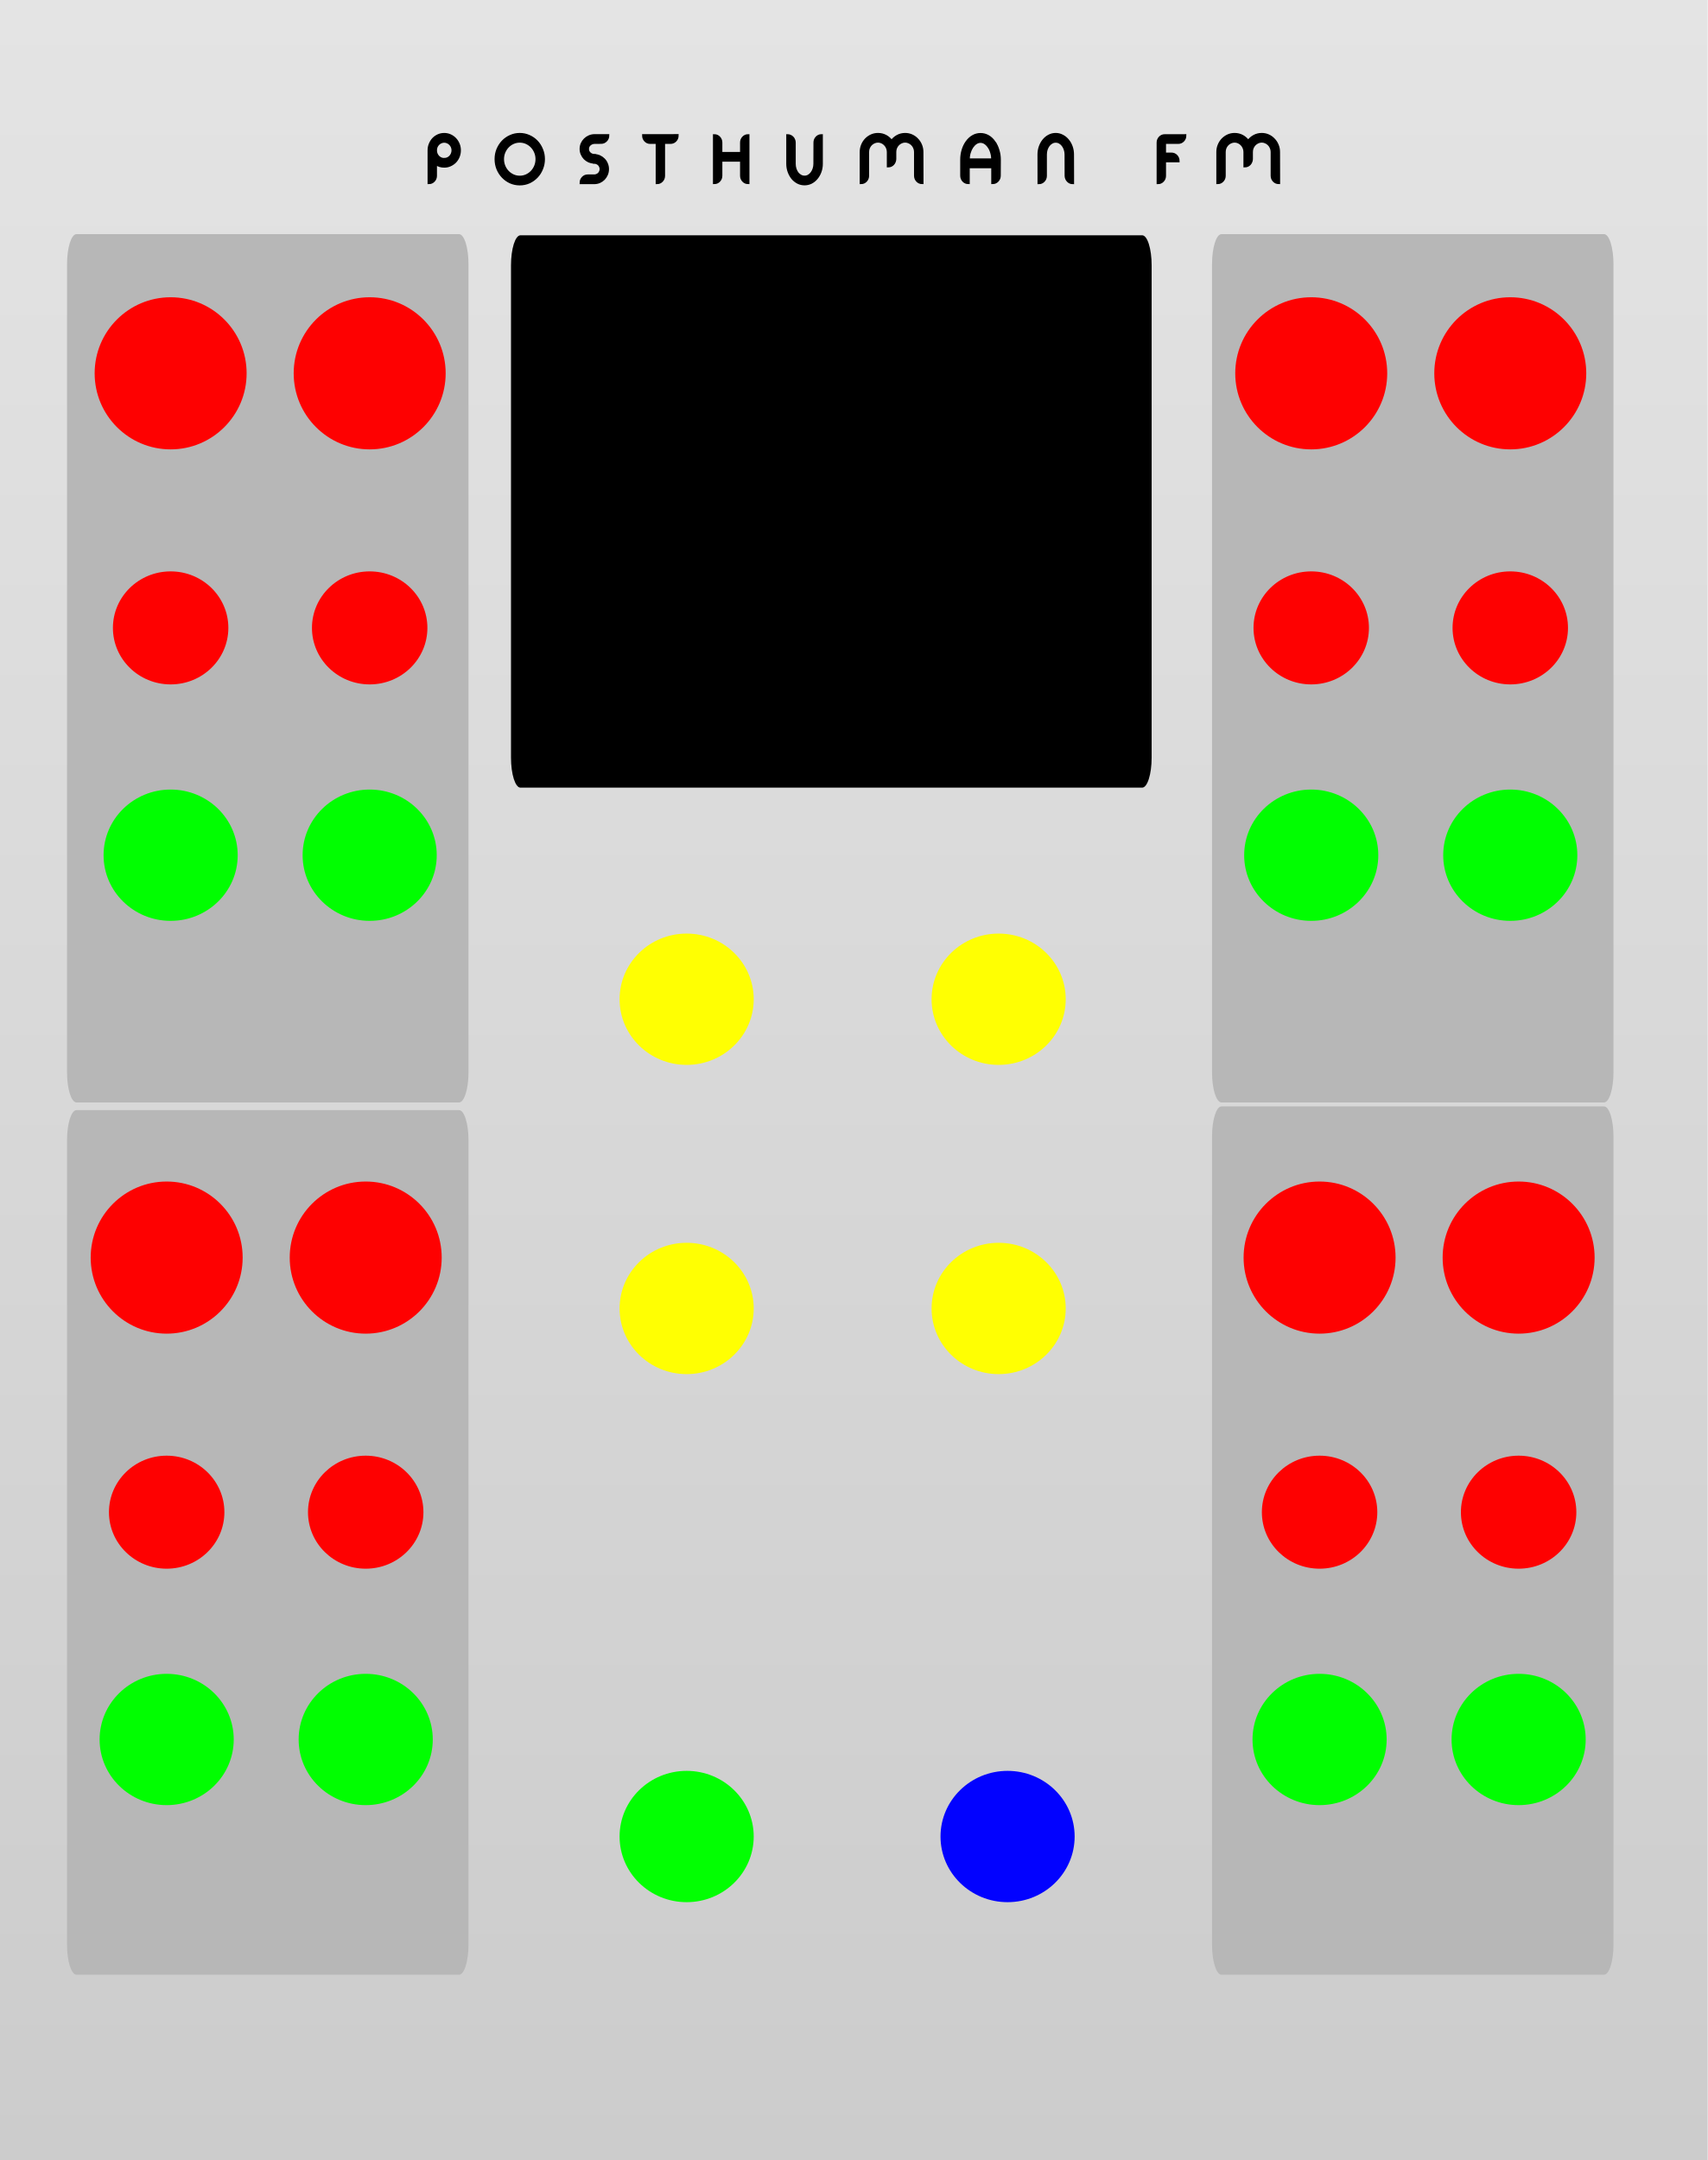
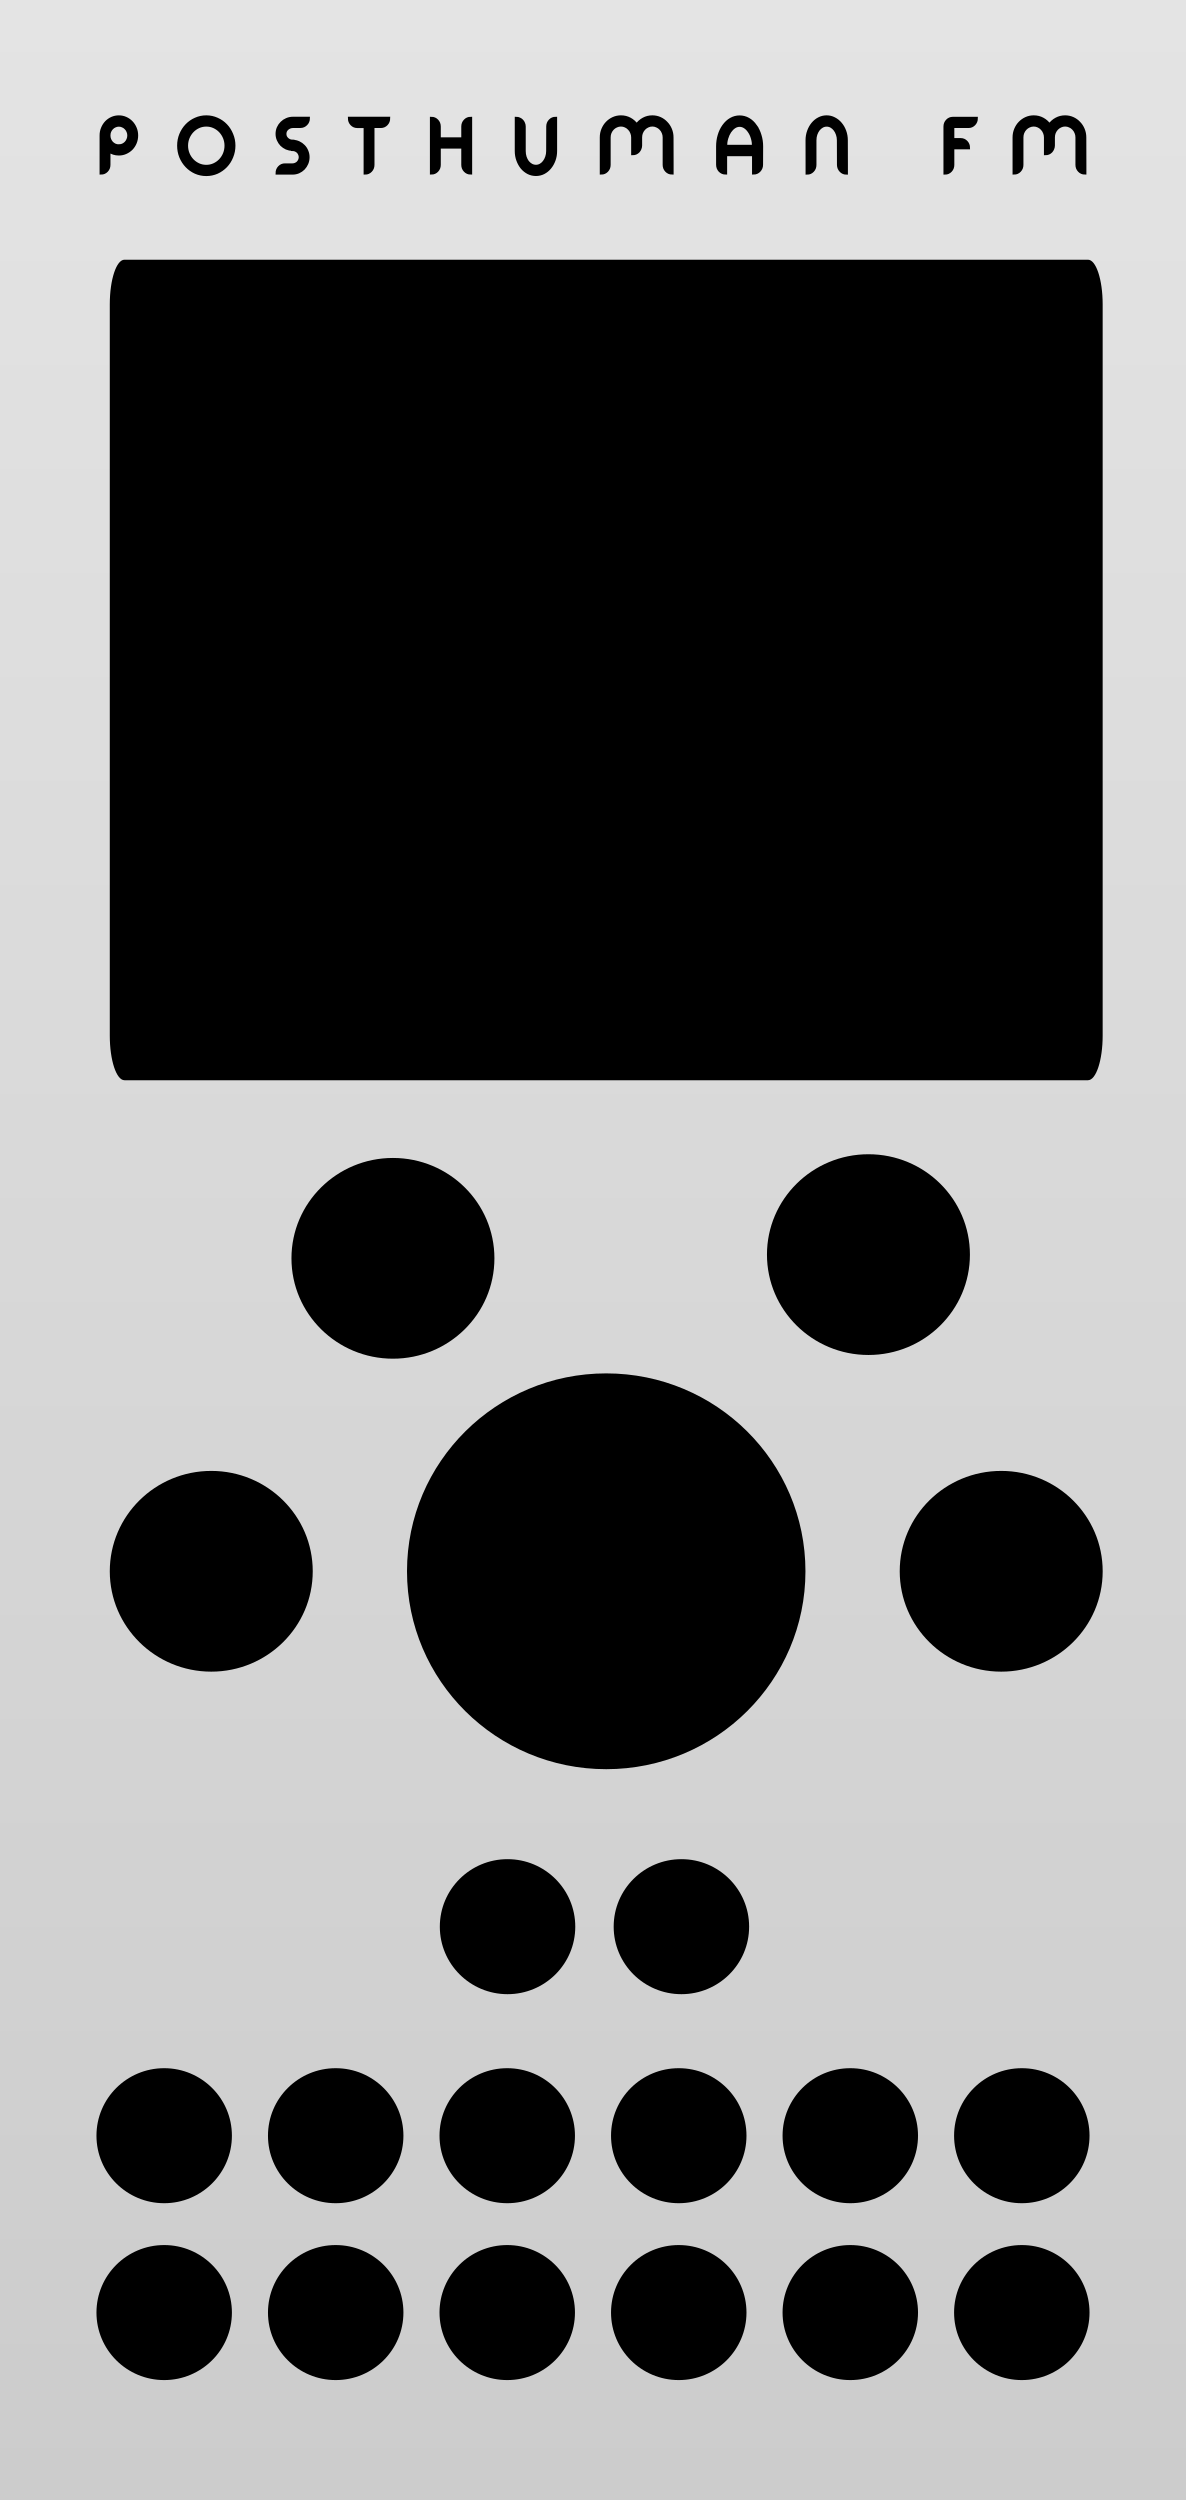
- <svg xmlns="http://www.w3.org/2000/svg" xmlns:xlink="http://www.w3.org/1999/xlink" width="101.6mm" height="128.5mm" viewBox="0 0 101.6 128.5" version="1.1" id="svg8" xml:space="preserve">
+ <svg xmlns="http://www.w3.org/2000/svg" xmlns:xlink="http://www.w3.org/1999/xlink" width="60.96mm" height="128.5mm" viewBox="0 0 60.96 128.5" version="1.1" id="svg8" xml:space="preserve">
  <defs id="defs2">
+     <rect x="256.21" y="304.471" width="79.584" height="16.102" id="rect11" />
+     <rect x="124.167" y="273.385" width="94.801" height="27.378" id="rect2" />
    <rect x="28.938" y="76.674" width="57.331" height="16.593" id="rect39" />
    <rect x="33.222" y="26.533" width="52.8" height="16.667" id="rect9" />
    <linearGradient id="linearGradient9">
      <stop style="stop-color:#e4e4e4;stop-opacity:1;" offset="0" id="stop9" />
      <stop style="stop-color:#cccccc;stop-opacity:1;" offset="1" id="stop6" />
    </linearGradient>
    <linearGradient id="linearGradient7">
      <stop style="stop-color:#000000;stop-opacity:1;" offset="0" id="stop7" />
      <stop style="stop-color:#000000;stop-opacity:0;" offset="1" id="stop8" />
    </linearGradient>
    <rect x="68.463" y="0" width="133.378" height="12.274" id="rect7" />
    <rect x="81.84" y="19.2" width="109.782" height="19.2" id="rect5" />
    <rect x="38.022" y="-12.903" width="177.999" height="70.503" id="rect4" />
    <rect x="19.2" y="211.2" width="51.438" height="31.635" id="rect6" />
    <rect x="27.611" y="18.898" width="129.955" height="48.292" id="rect3" />
    <rect x="43.58" y="112.556" width="91.415" height="27.963" id="rect1" />
    <rect x="19.2" y="211.2" width="51.438" height="31.635" id="rect6-1" />
    <rect x="19.2" y="211.2" width="51.438" height="31.635" id="rect6-1-3" />
    <rect x="19.2" y="211.2" width="51.438" height="31.635" id="rect6-1-3-7" />
    <rect x="19.2" y="211.2" width="51.438" height="31.635" id="rect6-0" />
    <rect x="19.2" y="211.2" width="51.438" height="31.635" id="rect6-0-3" />
    <rect x="19.2" y="211.2" width="51.438" height="31.635" id="rect6-0-3-1" />
    <rect x="19.2" y="211.2" width="51.438" height="31.635" id="rect6-0-3-1-9" />
    <rect x="19.2" y="211.2" width="51.438" height="31.635" id="rect6-0-4" />
    <rect x="19.2" y="211.2" width="51.438" height="31.635" id="rect6-0-4-0" />
    <rect x="19.2" y="211.2" width="51.438" height="31.635" id="rect6-0-4-0-6" />
    <linearGradient xlink:href="#linearGradient7" id="linearGradient8" x1="69.756" y1="7.365" x2="150.756" y2="7.365" gradientUnits="userSpaceOnUse" />
-     <linearGradient xlink:href="#linearGradient9" id="linearGradient10" x1="81.18" y1="0" x2="81.18" y2="128.5" gradientUnits="userSpaceOnUse" gradientTransform="scale(0.6250001,1)" />
+     <linearGradient xlink:href="#linearGradient9" id="linearGradient10" x1="81.18" y1="0" x2="81.18" y2="128.5" gradientUnits="userSpaceOnUse" gradientTransform="scale(0.375,0.9999999)" />
    <rect x="68.463" y="0" width="133.378" height="12.274" id="rect7-3" />
    <rect x="68.463" y="0" width="24.201" height="9.014" id="rect7-3-3" />
    <rect x="68.463" y="0" width="24.201" height="9.014" id="rect7-3-3-2" />
    <rect x="68.463" y="0" width="24.201" height="9.014" id="rect7-3-3-2-2" />
    <rect x="68.463" y="0" width="24.201" height="9.014" id="rect7-3-3-2-2-9" />
    <rect x="68.463" y="0" width="24.201" height="9.014" id="rect7-3-3-2-2-9-0" />
    <rect x="68.463" y="0" width="24.201" height="9.014" id="rect7-3-3-2-2-6" />
    <rect x="68.463" y="0" width="47.162" height="8.182" id="rect7-3-3-2-2-7" />
    <rect x="68.463" y="0" width="6.377" height="7.942" id="rect7-3-3-2-2-7-2" />
    <linearGradient id="SVGID_1_" gradientUnits="userSpaceOnUse" x1="14.174" y1="1.9999999e-05" x2="14.174" y2="28.348">
      <stop offset="0" style="stop-color:#B0ACAE" id="stop1" />
      <stop offset="1" style="stop-color:#000000" id="stop2" />
    </linearGradient>
    <linearGradient id="SVGID_2_" gradientUnits="userSpaceOnUse" x1="5.128" y1="-4117.382" x2="27.656" y2="-4117.382" gradientTransform="rotate(90,-2050.495,-2052.713)">
      <stop offset="0" style="stop-color:#232223" id="stop3" />
      <stop offset="1" style="stop-color:#1F1E1F" id="stop4" />
    </linearGradient>
    <linearGradient id="SVGID_1_-9" gradientUnits="userSpaceOnUse" x1="14.174" y1="1.9999999e-05" x2="14.174" y2="28.348">
      <stop offset="0" style="stop-color:#B0ACAE" id="stop1-2" />
      <stop offset="1" style="stop-color:#000000" id="stop2-0" />
    </linearGradient>
    <linearGradient id="SVGID_1_-3" gradientUnits="userSpaceOnUse" x1="14.174" y1="1.9999999e-05" x2="14.174" y2="28.348">
      <stop offset="0" style="stop-color:#B0ACAE" id="stop1-1" />
      <stop offset="1" style="stop-color:#000000" id="stop2-9" />
    </linearGradient>
    <linearGradient id="SVGID_1_-3-1" gradientUnits="userSpaceOnUse" x1="14.174" y1="1.9999999e-05" x2="14.174" y2="28.348">
      <stop offset="0" style="stop-color:#B0ACAE" id="stop1-1-5" />
      <stop offset="1" style="stop-color:#000000" id="stop2-9-5" />
    </linearGradient>
    <linearGradient id="uuid-f0636bc7-c65b-4b70-b857-f875576c11d6" x1="37.5" y1="0" x2="37.5" y2="380" gradientUnits="userSpaceOnUse">
      <stop offset="0" stop-color="#ebebeb" id="stop2-4" />
      <stop offset="1" stop-color="#e1e1e1" id="stop4-3" />
    </linearGradient>
  </defs>
  <g id="layer3" style="display:inline">
-     <rect style="fill:url(#linearGradient10);fill-opacity:1;stroke-width:0.168" id="rect8" width="101.6" height="128.5" x="0" y="0" />
+     <rect style="fill:url(#linearGradient10);fill-opacity:1;stroke-width:0.13" id="rect8" width="60.96" height="128.5" x="0" y="0" />
  </g>
  <g id="layer1" transform="translate(0,-168.5)">
-     <path d="m 26.43,177.976 q 0.105,0 0.197,-0.039 0.096,-0.044 0.163,-0.114 0.071,-0.074 0.109,-0.171 0.042,-0.096 0.042,-0.21 0,-0.109 -0.042,-0.206 -0.038,-0.096 -0.109,-0.166 -0.067,-0.074 -0.163,-0.114 -0.092,-0.044 -0.197,-0.044 -0.109,0 -0.201,0.044 -0.092,0.039 -0.163,0.114 -0.067,0.07 -0.109,0.166 -0.038,0.096 -0.038,0.206 v 0.005 q 0,0.109 0.038,0.206 0.042,0.096 0.109,0.171 0.071,0.07 0.163,0.114 0.092,0.039 0.201,0.039 z m 0,-1.488 q 0.188,0 0.352,0.074 0.168,0.074 0.293,0.206 0.126,0.131 0.197,0.306 0.071,0.171 0.071,0.368 0,0.197 -0.071,0.372 -0.071,0.175 -0.197,0.306 -0.126,0.127 -0.293,0.201 -0.163,0.074 -0.352,0.074 -0.293,0 -0.511,-0.162 v 0.722 q 0,0.175 -0.117,0.298 -0.117,0.123 -0.285,0.123 v -0.42 -1.514 q 0,-0.197 0.071,-0.368 0.071,-0.175 0.193,-0.306 0.126,-0.131 0.293,-0.206 0.168,-0.074 0.356,-0.074 z m 4.493,2.963 q -0.293,0 -0.553,-0.114 -0.26,-0.118 -0.452,-0.32 -0.193,-0.201 -0.306,-0.473 -0.109,-0.271 -0.109,-0.578 0,-0.306 0.109,-0.573 0.113,-0.271 0.306,-0.473 0.193,-0.201 0.452,-0.315 0.26,-0.118 0.553,-0.118 0.293,0 0.553,0.118 0.26,0.114 0.452,0.315 0.193,0.201 0.302,0.473 0.113,0.267 0.113,0.573 0,0.306 -0.113,0.578 -0.109,0.271 -0.302,0.473 -0.193,0.201 -0.452,0.32 -0.26,0.114 -0.553,0.114 z m 0,-2.543 q -0.209,0 -0.394,0.083 -0.184,0.083 -0.323,0.228 -0.138,0.144 -0.218,0.337 -0.08,0.193 -0.08,0.411 0,0.219 0.08,0.416 0.08,0.193 0.218,0.337 0.138,0.144 0.323,0.228 0.184,0.083 0.394,0.083 0.209,0 0.394,-0.083 0.184,-0.083 0.323,-0.228 0.138,-0.144 0.218,-0.337 0.08,-0.197 0.08,-0.416 0,-0.219 -0.08,-0.411 -0.08,-0.193 -0.218,-0.337 -0.138,-0.144 -0.323,-0.228 -0.184,-0.083 -0.394,-0.083 z m 4.451,0.074 q -0.084,0 -0.159,0.031 -0.075,0.031 -0.134,0.083 -0.054,0.048 -0.088,0.118 -0.029,0.07 -0.029,0.149 0,0.079 0.029,0.149 0.034,0.066 0.088,0.118 0.059,0.053 0.134,0.083 0.075,0.026 0.159,0.026 v 0.005 q 0.163,0.005 0.302,0.07 0.142,0.066 0.247,0.175 0.109,0.109 0.168,0.258 0.063,0.144 0.063,0.311 0,0.171 -0.063,0.32 -0.063,0.149 -0.172,0.263 -0.109,0.109 -0.255,0.175 -0.147,0.061 -0.31,0.061 h -0.39 -0.402 q 0,-0.175 0.117,-0.298 0.117,-0.123 0.285,-0.123 h 0.39 q 0.08,0 0.151,-0.031 0.075,-0.031 0.13,-0.083 0.054,-0.057 0.084,-0.127 0.034,-0.074 0.034,-0.158 0,-0.083 -0.034,-0.153 -0.029,-0.074 -0.084,-0.127 -0.054,-0.053 -0.13,-0.083 -0.071,-0.031 -0.151,-0.031 v -0.005 q -0.163,-0.005 -0.31,-0.066 -0.142,-0.066 -0.251,-0.171 -0.105,-0.109 -0.168,-0.254 -0.063,-0.144 -0.063,-0.306 0,-0.166 0.063,-0.311 0.067,-0.149 0.176,-0.254 0.109,-0.109 0.255,-0.171 0.151,-0.066 0.318,-0.066 h 0.209 0.184 0.406 q 0,0.087 -0.034,0.166 -0.029,0.074 -0.088,0.131 -0.054,0.057 -0.13,0.092 -0.071,0.031 -0.155,0.031 z m 4.924,-0.425 q 0,0.179 -0.117,0.302 -0.117,0.123 -0.289,0.123 h -0.402 v 1.974 q 0,0.175 -0.117,0.298 -0.117,0.123 -0.285,0.123 v -0.42 -1.974 h -0.406 q -0.168,0 -0.285,-0.123 -0.117,-0.123 -0.117,-0.302 h 0.402 1.21 z m 4.212,2.398 v 0.42 q -0.168,0 -0.285,-0.123 -0.117,-0.123 -0.117,-0.298 v -0.915 h -1.21 v 0.915 q 0,0.175 -0.117,0.298 -0.117,0.123 -0.285,0.123 v -0.42 -1.974 -0.42 q 0.168,0 0.285,0.123 0.117,0.123 0.117,0.298 v 0.635 h 1.21 v -0.635 q 0,-0.175 0.117,-0.298 0.117,-0.123 0.285,-0.123 v 0.42 z m 3.965,-1.974 q 0,-0.175 0.117,-0.298 0.117,-0.123 0.285,-0.123 v 0.42 1.265 q 0,0.249 -0.08,0.468 -0.08,0.219 -0.218,0.385 -0.134,0.162 -0.318,0.258 -0.184,0.092 -0.394,0.092 -0.209,0 -0.394,-0.092 -0.184,-0.096 -0.322,-0.258 -0.134,-0.166 -0.214,-0.385 -0.08,-0.219 -0.08,-0.468 v -1.265 -0.42 q 0.084,0 0.155,0.035 0.075,0.031 0.13,0.088 0.059,0.057 0.088,0.136 0.034,0.074 0.034,0.162 v 1.265 q 0,0.162 0.046,0.306 0.046,0.14 0.126,0.249 0.084,0.105 0.193,0.166 0.113,0.061 0.239,0.061 0.126,0 0.235,-0.061 0.109,-0.061 0.188,-0.166 0.084,-0.109 0.13,-0.249 0.05,-0.144 0.05,-0.306 z m 6.39,1.974 v 0.42 q -0.172,0 -0.289,-0.123 -0.117,-0.123 -0.117,-0.298 v -1.414 q 0,-0.131 -0.05,-0.245 -0.046,-0.118 -0.13,-0.201 -0.08,-0.088 -0.193,-0.136 -0.109,-0.053 -0.235,-0.053 -0.126,0 -0.235,0.053 -0.109,0.048 -0.193,0.136 -0.08,0.083 -0.13,0.201 -0.046,0.114 -0.046,0.245 v 0.416 q 0,0.087 -0.034,0.166 -0.029,0.074 -0.084,0.136 -0.054,0.057 -0.13,0.092 -0.075,0.031 -0.159,0.031 v -0.84 q 0,-0.131 -0.05,-0.245 -0.046,-0.118 -0.13,-0.201 -0.08,-0.088 -0.188,-0.136 -0.109,-0.053 -0.235,-0.053 -0.126,0 -0.239,0.053 -0.109,0.048 -0.193,0.136 -0.08,0.083 -0.13,0.201 -0.046,0.114 -0.046,0.245 v 1.414 q 0,0.175 -0.117,0.298 -0.117,0.123 -0.285,0.123 v -0.42 -1.414 q 0,-0.219 0.08,-0.411 0.08,-0.193 0.214,-0.333 0.138,-0.144 0.322,-0.228 0.184,-0.083 0.394,-0.083 0.251,0 0.461,0.114 0.209,0.114 0.348,0.311 0.138,-0.197 0.348,-0.311 0.209,-0.114 0.457,-0.114 0.209,0 0.394,0.083 0.184,0.083 0.318,0.228 0.138,0.14 0.218,0.333 0.08,0.193 0.08,0.411 z m 4.187,-0.954 q 0,-0.219 -0.059,-0.416 -0.054,-0.197 -0.155,-0.341 -0.096,-0.149 -0.226,-0.236 -0.13,-0.087 -0.276,-0.087 -0.147,0 -0.276,0.087 -0.13,0.088 -0.23,0.236 -0.096,0.144 -0.155,0.341 -0.059,0.197 -0.059,0.416 z m 0.101,-1.046 q 0.151,0.21 0.23,0.481 0.084,0.267 0.084,0.565 l -0.004,0.945 q 0,0.179 -0.121,0.306 -0.117,0.123 -0.289,0.123 v -0.429 -0.516 h -1.437 v 0.945 q -0.172,0 -0.293,-0.123 -0.117,-0.127 -0.117,-0.306 v -0.945 q 0,-0.298 0.08,-0.565 0.08,-0.271 0.23,-0.481 0.163,-0.228 0.373,-0.346 0.209,-0.118 0.448,-0.118 0.239,0 0.448,0.118 0.209,0.118 0.369,0.346 z m 2.65,0.735 q 0,-0.249 0.08,-0.468 0.08,-0.219 0.214,-0.381 0.138,-0.166 0.318,-0.258 0.184,-0.096 0.394,-0.096 0.209,0 0.39,0.096 0.184,0.092 0.323,0.258 0.138,0.162 0.218,0.381 0.08,0.219 0.08,0.468 l 0.004,1.269 v 0.42 q -0.168,0 -0.285,-0.123 -0.117,-0.123 -0.121,-0.298 l -0.004,-1.269 q 0,-0.162 -0.05,-0.302 -0.046,-0.144 -0.13,-0.249 -0.08,-0.105 -0.188,-0.166 -0.109,-0.061 -0.235,-0.061 -0.126,0 -0.235,0.061 -0.109,0.061 -0.193,0.166 -0.08,0.105 -0.13,0.249 -0.046,0.14 -0.046,0.302 v 1.269 q 0,0.175 -0.117,0.298 -0.117,0.123 -0.285,0.123 v -0.42 z m 8.701,-1.129 q 0,0.175 -0.117,0.298 -0.117,0.123 -0.285,0.123 h -0.808 v 0.674 h 0.406 q 0.168,0 0.285,0.123 0.117,0.123 0.117,0.298 h -0.402 -0.406 v 0.88 q 0,0.175 -0.117,0.298 -0.117,0.123 -0.285,0.123 v -0.42 -1.974 q 0,-0.175 0.117,-0.298 0.117,-0.123 0.285,-0.123 z m 5.578,2.394 v 0.42 q -0.172,0 -0.289,-0.123 -0.117,-0.123 -0.117,-0.298 v -1.414 q 0,-0.131 -0.05,-0.245 -0.046,-0.118 -0.13,-0.201 -0.08,-0.088 -0.193,-0.136 -0.109,-0.053 -0.235,-0.053 -0.126,0 -0.235,0.053 -0.109,0.048 -0.193,0.136 -0.08,0.083 -0.13,0.201 -0.046,0.114 -0.046,0.245 v 0.416 q 0,0.087 -0.034,0.166 -0.029,0.074 -0.084,0.136 -0.054,0.057 -0.13,0.092 -0.075,0.031 -0.159,0.031 v -0.84 q 0,-0.131 -0.05,-0.245 -0.046,-0.118 -0.13,-0.201 -0.08,-0.088 -0.188,-0.136 -0.109,-0.053 -0.235,-0.053 -0.126,0 -0.239,0.053 -0.109,0.048 -0.193,0.136 -0.08,0.083 -0.13,0.201 -0.046,0.114 -0.046,0.245 v 1.414 q 0,0.175 -0.117,0.298 -0.117,0.123 -0.285,0.123 v -0.42 -1.414 q 0,-0.219 0.08,-0.411 0.08,-0.193 0.214,-0.333 0.138,-0.144 0.322,-0.228 0.184,-0.083 0.394,-0.083 0.251,0 0.461,0.114 0.209,0.114 0.348,0.311 0.138,-0.197 0.348,-0.311 0.209,-0.114 0.457,-0.114 0.209,0 0.394,0.083 0.184,0.083 0.318,0.228 0.138,0.14 0.218,0.333 0.08,0.193 0.08,0.411 z" id="text14" style="font-size:5.644px;font-family:Urba;-inkscape-font-specification:Urba;letter-spacing:2.646px;display:inline;stroke:#000000;stroke-width:0.157" aria-label="POSTHUMAN FM" />
+     <path d="m 6.11,175.996 q 0.105,0 0.197,-0.039 0.096,-0.044 0.163,-0.114 0.071,-0.074 0.109,-0.171 0.042,-0.096 0.042,-0.21 0,-0.109 -0.042,-0.206 -0.038,-0.096 -0.109,-0.166 -0.067,-0.074 -0.163,-0.114 -0.092,-0.044 -0.197,-0.044 -0.109,0 -0.201,0.044 -0.092,0.039 -0.163,0.114 -0.067,0.07 -0.109,0.166 -0.038,0.096 -0.038,0.206 v 0.005 q 0,0.109 0.038,0.206 0.042,0.096 0.109,0.171 0.071,0.07 0.163,0.114 0.092,0.039 0.201,0.039 z m 0,-1.488 q 0.188,0 0.352,0.074 0.168,0.074 0.293,0.206 0.126,0.131 0.197,0.306 0.071,0.171 0.071,0.368 0,0.197 -0.071,0.372 -0.071,0.175 -0.197,0.306 -0.126,0.127 -0.293,0.201 -0.163,0.074 -0.352,0.074 -0.293,0 -0.511,-0.162 v 0.722 q 0,0.175 -0.117,0.298 -0.117,0.123 -0.285,0.123 v -0.42 -1.514 q 0,-0.197 0.071,-0.368 0.071,-0.175 0.193,-0.306 0.126,-0.131 0.293,-0.206 0.168,-0.074 0.356,-0.074 z m 4.493,2.963 q -0.293,0 -0.553,-0.114 -0.26,-0.118 -0.452,-0.32 -0.193,-0.201 -0.306,-0.473 -0.109,-0.271 -0.109,-0.578 0,-0.306 0.109,-0.573 0.113,-0.271 0.306,-0.473 0.193,-0.201 0.452,-0.315 0.26,-0.118 0.553,-0.118 0.293,0 0.553,0.118 0.26,0.114 0.452,0.315 0.193,0.201 0.302,0.473 0.113,0.267 0.113,0.573 0,0.306 -0.113,0.578 -0.109,0.271 -0.302,0.473 -0.193,0.201 -0.452,0.32 -0.26,0.114 -0.553,0.114 z m 0,-2.543 q -0.209,0 -0.394,0.083 -0.184,0.083 -0.323,0.228 -0.138,0.144 -0.218,0.337 -0.08,0.193 -0.08,0.411 0,0.219 0.08,0.416 0.08,0.193 0.218,0.337 0.138,0.144 0.323,0.228 0.184,0.083 0.394,0.083 0.209,0 0.394,-0.083 0.184,-0.083 0.323,-0.228 0.138,-0.144 0.218,-0.337 0.08,-0.197 0.08,-0.416 0,-0.219 -0.08,-0.411 -0.08,-0.193 -0.218,-0.337 -0.138,-0.144 -0.323,-0.228 -0.184,-0.083 -0.394,-0.083 z m 4.451,0.074 q -0.084,0 -0.159,0.031 -0.075,0.031 -0.134,0.083 -0.054,0.048 -0.088,0.118 -0.029,0.07 -0.029,0.149 0,0.079 0.029,0.149 0.034,0.066 0.088,0.118 0.059,0.053 0.134,0.083 0.075,0.026 0.159,0.026 v 0.005 q 0.163,0.005 0.302,0.07 0.142,0.066 0.247,0.175 0.109,0.109 0.168,0.258 0.063,0.144 0.063,0.311 0,0.171 -0.063,0.32 -0.063,0.149 -0.172,0.263 -0.109,0.109 -0.255,0.175 -0.147,0.061 -0.31,0.061 h -0.39 -0.402 q 0,-0.175 0.117,-0.298 0.117,-0.123 0.285,-0.123 h 0.39 q 0.08,0 0.151,-0.031 0.075,-0.031 0.13,-0.083 0.054,-0.057 0.084,-0.127 0.034,-0.074 0.034,-0.158 0,-0.083 -0.034,-0.153 -0.029,-0.074 -0.084,-0.127 -0.054,-0.053 -0.13,-0.083 -0.071,-0.031 -0.151,-0.031 v -0.005 q -0.163,-0.005 -0.31,-0.066 -0.142,-0.066 -0.251,-0.171 -0.105,-0.109 -0.168,-0.254 -0.063,-0.144 -0.063,-0.306 0,-0.166 0.063,-0.311 0.067,-0.149 0.176,-0.254 0.109,-0.109 0.255,-0.171 0.151,-0.066 0.318,-0.066 h 0.209 0.184 0.406 q 0,0.087 -0.034,0.166 -0.029,0.074 -0.088,0.131 -0.054,0.057 -0.13,0.092 -0.071,0.031 -0.155,0.031 z m 4.924,-0.425 q 0,0.179 -0.117,0.302 -0.117,0.123 -0.289,0.123 h -0.402 v 1.974 q 0,0.175 -0.117,0.298 -0.117,0.123 -0.285,0.123 v -0.42 -1.974 h -0.406 q -0.168,0 -0.285,-0.123 -0.117,-0.123 -0.117,-0.302 h 0.402 1.21 z m 4.212,2.398 v 0.42 q -0.168,0 -0.285,-0.123 -0.117,-0.123 -0.117,-0.298 v -0.915 h -1.21 v 0.915 q 0,0.175 -0.117,0.298 -0.117,0.123 -0.285,0.123 v -0.42 -1.974 -0.42 q 0.168,0 0.285,0.123 0.117,0.123 0.117,0.298 v 0.635 h 1.21 v -0.635 q 0,-0.175 0.117,-0.298 0.117,-0.123 0.285,-0.123 v 0.42 z m 3.965,-1.974 q 0,-0.175 0.117,-0.298 0.117,-0.123 0.285,-0.123 v 0.42 1.265 q 0,0.249 -0.08,0.468 -0.08,0.219 -0.218,0.385 -0.134,0.162 -0.318,0.258 -0.184,0.092 -0.394,0.092 -0.209,0 -0.394,-0.092 -0.184,-0.096 -0.322,-0.258 -0.134,-0.166 -0.214,-0.385 -0.08,-0.219 -0.08,-0.468 v -1.265 -0.42 q 0.084,0 0.155,0.035 0.075,0.031 0.13,0.088 0.059,0.057 0.088,0.136 0.034,0.074 0.034,0.162 v 1.265 q 0,0.162 0.046,0.306 0.046,0.14 0.126,0.249 0.084,0.105 0.193,0.166 0.113,0.061 0.239,0.061 0.126,0 0.235,-0.061 0.109,-0.061 0.188,-0.166 0.084,-0.109 0.13,-0.249 0.05,-0.144 0.05,-0.306 z m 6.39,1.974 v 0.42 q -0.172,0 -0.289,-0.123 -0.117,-0.123 -0.117,-0.298 v -1.414 q 0,-0.131 -0.05,-0.245 -0.046,-0.118 -0.13,-0.201 -0.08,-0.088 -0.193,-0.136 -0.109,-0.053 -0.235,-0.053 -0.126,0 -0.235,0.053 -0.109,0.048 -0.193,0.136 -0.08,0.083 -0.13,0.201 -0.046,0.114 -0.046,0.245 v 0.416 q 0,0.087 -0.034,0.166 -0.029,0.074 -0.084,0.136 -0.054,0.057 -0.13,0.092 -0.075,0.031 -0.159,0.031 v -0.84 q 0,-0.131 -0.05,-0.245 -0.046,-0.118 -0.13,-0.201 -0.08,-0.088 -0.188,-0.136 -0.109,-0.053 -0.235,-0.053 -0.126,0 -0.239,0.053 -0.109,0.048 -0.193,0.136 -0.08,0.083 -0.13,0.201 -0.046,0.114 -0.046,0.245 v 1.414 q 0,0.175 -0.117,0.298 -0.117,0.123 -0.285,0.123 v -0.42 -1.414 q 0,-0.219 0.08,-0.411 0.08,-0.193 0.214,-0.333 0.138,-0.144 0.322,-0.228 0.184,-0.083 0.394,-0.083 0.251,0 0.461,0.114 0.209,0.114 0.348,0.311 0.138,-0.197 0.348,-0.311 0.209,-0.114 0.457,-0.114 0.209,0 0.394,0.083 0.184,0.083 0.318,0.228 0.138,0.14 0.218,0.333 0.08,0.193 0.08,0.411 z m 4.187,-0.954 q 0,-0.219 -0.059,-0.416 -0.054,-0.197 -0.155,-0.341 -0.096,-0.149 -0.226,-0.236 -0.13,-0.087 -0.276,-0.087 -0.147,0 -0.276,0.087 -0.13,0.088 -0.23,0.236 -0.096,0.144 -0.155,0.341 -0.059,0.197 -0.059,0.416 z m 0.101,-1.046 q 0.151,0.21 0.23,0.481 0.084,0.267 0.084,0.565 l -0.004,0.945 q 0,0.179 -0.121,0.306 -0.117,0.123 -0.289,0.123 v -0.429 -0.516 h -1.437 v 0.945 q -0.172,0 -0.293,-0.123 -0.117,-0.127 -0.117,-0.306 v -0.945 q 0,-0.298 0.08,-0.565 0.08,-0.271 0.23,-0.481 0.163,-0.228 0.373,-0.346 0.209,-0.118 0.448,-0.118 0.239,0 0.448,0.118 0.209,0.118 0.369,0.346 z m 2.65,0.735 q 0,-0.249 0.08,-0.468 0.08,-0.219 0.214,-0.381 0.138,-0.166 0.318,-0.258 0.184,-0.096 0.394,-0.096 0.209,0 0.39,0.096 0.184,0.092 0.323,0.258 0.138,0.162 0.218,0.381 0.08,0.219 0.08,0.468 l 0.004,1.269 v 0.42 q -0.168,0 -0.285,-0.123 -0.117,-0.123 -0.121,-0.298 l -0.004,-1.269 q 0,-0.162 -0.05,-0.302 -0.046,-0.144 -0.13,-0.249 -0.08,-0.105 -0.188,-0.166 -0.109,-0.061 -0.235,-0.061 -0.126,0 -0.235,0.061 -0.109,0.061 -0.193,0.166 -0.08,0.105 -0.13,0.249 -0.046,0.14 -0.046,0.302 v 1.269 q 0,0.175 -0.117,0.298 -0.117,0.123 -0.285,0.123 v -0.42 z m 8.701,-1.129 q 0,0.175 -0.117,0.298 -0.117,0.123 -0.285,0.123 h -0.808 v 0.674 h 0.406 q 0.168,0 0.285,0.123 0.117,0.123 0.117,0.298 h -0.402 -0.406 v 0.88 q 0,0.175 -0.117,0.298 -0.117,0.123 -0.285,0.123 v -0.42 -1.974 q 0,-0.175 0.117,-0.298 0.117,-0.123 0.285,-0.123 z m 5.578,2.394 v 0.42 q -0.172,0 -0.289,-0.123 -0.117,-0.123 -0.117,-0.298 v -1.414 q 0,-0.131 -0.05,-0.245 -0.046,-0.118 -0.13,-0.201 -0.08,-0.088 -0.193,-0.136 -0.109,-0.053 -0.235,-0.053 -0.126,0 -0.235,0.053 -0.109,0.048 -0.193,0.136 -0.08,0.083 -0.13,0.201 -0.046,0.114 -0.046,0.245 v 0.416 q 0,0.087 -0.034,0.166 -0.029,0.074 -0.084,0.136 -0.054,0.057 -0.13,0.092 -0.075,0.031 -0.159,0.031 v -0.84 q 0,-0.131 -0.05,-0.245 -0.046,-0.118 -0.13,-0.201 -0.08,-0.088 -0.188,-0.136 -0.109,-0.053 -0.235,-0.053 -0.126,0 -0.239,0.053 -0.109,0.048 -0.193,0.136 -0.08,0.083 -0.13,0.201 -0.046,0.114 -0.046,0.245 v 1.414 q 0,0.175 -0.117,0.298 -0.117,0.123 -0.285,0.123 v -0.42 -1.414 q 0,-0.219 0.08,-0.411 0.08,-0.193 0.214,-0.333 0.138,-0.144 0.322,-0.228 0.184,-0.083 0.394,-0.083 0.251,0 0.461,0.114 0.209,0.114 0.348,0.311 0.138,-0.197 0.348,-0.311 0.209,-0.114 0.457,-0.114 0.209,0 0.394,0.083 0.184,0.083 0.318,0.228 0.138,0.14 0.218,0.333 0.08,0.193 0.08,0.411 z" id="text14" style="font-size:5.644px;font-family:Urba;-inkscape-font-specification:Urba;letter-spacing:2.646px;display:inline;stroke:#000000;stroke-width:0.157" aria-label="POSTHUMAN FM" />
+     <ellipse style="fill:#000000;stroke-width:0.365" id="path1" cx="8.439" cy="278.275" rx="3.481" ry="3.47" />
+     <ellipse style="fill:#000000;stroke-width:1.071" id="path1-7" cx="31.16" cy="249.264" rx="10.24" ry="10.172" />
+     <ellipse style="fill:#000000;stroke-width:0.365" id="path1-6" cx="8.439" cy="287.366" rx="3.481" ry="3.47" />
+     <ellipse style="fill:#000000;stroke-width:0.365" id="path1-0" cx="17.255" cy="278.275" rx="3.481" ry="3.47" />
+     <ellipse style="fill:#000000;stroke-width:0.365" id="path1-0-8" cx="26.088" cy="267.531" rx="3.481" ry="3.47" />
+     <ellipse style="fill:#000000;stroke-width:0.365" id="path1-0-8-9" cx="35.024" cy="267.531" rx="3.481" ry="3.47" />
+     <ellipse style="fill:#000000;stroke-width:0.365" id="path1-0-5" cx="26.072" cy="278.275" rx="3.481" ry="3.47" />
+     <ellipse style="fill:#000000;stroke-width:0.365" id="path1-6-6" cx="17.255" cy="287.366" rx="3.481" ry="3.47" />
+     <ellipse style="fill:#000000;stroke-width:0.545" id="path1-0-1" cx="10.859" cy="249.264" rx="5.216" ry="5.159" />
+     <ellipse style="fill:#000000;stroke-width:0.545" id="path1-0-1-2" cx="20.197" cy="233.178" rx="5.216" ry="5.159" />
+     <ellipse style="fill:#000000;stroke-width:0.545" id="path1-0-1-2-2" cx="51.462" cy="249.264" rx="5.216" ry="5.159" />
+     <ellipse style="fill:#000000;stroke-width:0.545" id="path1-0-1-9" cx="44.638" cy="232.987" rx="5.216" ry="5.159" />
+     <ellipse style="fill:#000000;stroke-width:0.365" id="path1-6-6-8" cx="26.072" cy="287.366" rx="3.481" ry="3.47" />
+     <ellipse style="fill:#000000;stroke-width:0.365" id="path1-0-1-7" cx="34.888" cy="278.275" rx="3.481" ry="3.47" />
+     <ellipse style="fill:#000000;stroke-width:0.365" id="path1-6-6-8-9" cx="34.888" cy="287.366" rx="3.481" ry="3.47" />
+     <ellipse style="fill:#000000;stroke-width:0.365" id="path1-0-1-7-2" cx="43.705" cy="278.275" rx="3.481" ry="3.47" />
+     <ellipse style="fill:#000000;stroke-width:0.365" id="path1-6-6-8-9-0" cx="43.705" cy="287.366" rx="3.481" ry="3.47" />
+     <ellipse style="fill:#000000;stroke-width:0.365" id="path1-0-1-7-2-2" cx="52.521" cy="278.275" rx="3.481" ry="3.47" />
+     <ellipse style="fill:#000000;stroke-width:0.365" id="path1-6-6-8-9-0-3" cx="52.521" cy="287.366" rx="3.481" ry="3.47" />
  </g>
  <g id="layer4">
-     <rect style="display:inline;fill:#b7b7b7;fill-opacity:1;stroke:none;stroke-width:0.346;stroke-opacity:1" id="rect27-6-5-5" width="23.884" height="51.436" x="-27.873" y="66.042" rx="0.564" ry="1.778" transform="scale(-1,1)" />
-     <rect style="display:inline;fill:#b7b7b7;fill-opacity:1;stroke:none;stroke-width:0.346;stroke-opacity:1" id="rect27-6-5-5-7" width="23.884" height="51.658" x="-95.994" y="65.82" rx="0.564" ry="1.786" transform="scale(-1,1)" />
-     <rect style="display:inline;fill:#b7b7b7;fill-opacity:1;stroke:none;stroke-width:0.346;stroke-opacity:1" id="rect27-6-5-5-7-3" width="23.884" height="51.658" x="-95.994" y="13.928" rx="0.564" ry="1.786" transform="scale(-1,1)" />
-     <rect style="display:inline;fill:#b7b7b7;fill-opacity:1;stroke:none;stroke-width:0.346;stroke-opacity:1" id="rect27-6-5" width="23.884" height="51.658" x="-27.873" y="13.928" rx="0.564" ry="1.786" transform="scale(-1,1)" />
-     <rect style="display:inline;fill:#000000;fill-opacity:1;stroke:none;stroke-width:0.265;stroke-opacity:1" id="rect42" width="38.115" height="32.861" x="30.402" y="13.997" rx="0.564" ry="1.786" />
+     <rect style="display:inline;fill:#000000;fill-opacity:1;stroke:none;stroke-width:0.347;stroke-opacity:1" id="rect42" width="51.034" height="42.175" x="5.643" y="13.349" rx="0.755" ry="2.292" />
  </g>
-   <g id="layer5">
-     <ellipse style="display:inline;fill:#ff0000;fill-opacity:0.992;stroke:none;stroke-width:0.737;stroke-linejoin:miter;stroke-dasharray:none;stroke-dashoffset:0;stroke-opacity:1;paint-order:normal" id="path14-7-3-2-0-9" cx="-21.994" cy="22.209" rx="4.521" ry="4.525" transform="scale(-1,1)" />
-     <ellipse style="display:inline;fill:#ff0000;fill-opacity:0.992;stroke:none;stroke-width:0.737;stroke-linejoin:miter;stroke-dasharray:none;stroke-dashoffset:0;stroke-opacity:1;paint-order:normal" id="path14-7-3-2-0-9-3" cx="-10.152" cy="22.209" rx="4.521" ry="4.525" transform="scale(-1,1)" />
-     <ellipse style="display:inline;fill:#ff0000;fill-opacity:0.992;stroke:none;stroke-width:0.554;stroke-linejoin:miter;stroke-dasharray:none;stroke-dashoffset:0;stroke-opacity:1;paint-order:normal" id="path14-7-3-2-0-6-9-1-5-9-9-0-5" cx="-21.994" cy="37.354" rx="3.434" ry="3.362" transform="scale(-1,1)" />
-     <ellipse style="display:inline;fill:#ff0000;fill-opacity:0.992;stroke:none;stroke-width:0.554;stroke-linejoin:miter;stroke-dasharray:none;stroke-dashoffset:0;stroke-opacity:1;paint-order:normal" id="path14-7-3-2-0-6-9-1-5-9-9-0-5-0" cx="-10.152" cy="37.354" rx="3.434" ry="3.362" transform="scale(-1,1)" />
-     <ellipse style="display:inline;fill:#00ff00;fill-opacity:0.992;stroke:none;stroke-width:0.643;stroke-linejoin:miter;stroke-dasharray:none;stroke-dashoffset:0;stroke-opacity:1;paint-order:normal" id="path14-7-3-2-0-6-9-1-5-9-9-04" cx="-89.854" cy="50.877" rx="3.99" ry="3.906" transform="scale(-1,1)" />
-     <ellipse style="display:inline;fill:#00ff00;fill-opacity:0.992;stroke:none;stroke-width:0.643;stroke-linejoin:miter;stroke-dasharray:none;stroke-dashoffset:0;stroke-opacity:1;paint-order:normal" id="path14-7-3-2-0-6-9-1-5-9-9-0-8" cx="-78.012" cy="50.877" rx="3.99" ry="3.906" transform="scale(-1,1)" />
-     <ellipse style="display:inline;fill:#ff0000;fill-opacity:0.992;stroke:none;stroke-width:0.737;stroke-linejoin:miter;stroke-dasharray:none;stroke-dashoffset:0;stroke-opacity:1;paint-order:normal" id="path14-7-3-2-0-9-38-9" cx="-21.758" cy="74.815" rx="4.521" ry="4.525" transform="scale(-1,1)" />
-     <ellipse style="display:inline;fill:#ff0000;fill-opacity:0.992;stroke:none;stroke-width:0.737;stroke-linejoin:miter;stroke-dasharray:none;stroke-dashoffset:0;stroke-opacity:1;paint-order:normal" id="path14-7-3-2-0-9-3-6-7" cx="-9.916" cy="74.815" rx="4.521" ry="4.525" transform="scale(-1,1)" />
-     <ellipse style="display:inline;fill:#ff0000;fill-opacity:0.992;stroke:none;stroke-width:0.554;stroke-linejoin:miter;stroke-dasharray:none;stroke-dashoffset:0;stroke-opacity:1;paint-order:normal" id="path14-7-3-2-0-6-9-1-5-9-9-0-5-8-4" cx="-21.758" cy="89.961" rx="3.434" ry="3.362" transform="scale(-1,1)" />
-     <ellipse style="display:inline;fill:#ff0000;fill-opacity:0.992;stroke:none;stroke-width:0.554;stroke-linejoin:miter;stroke-dasharray:none;stroke-dashoffset:0;stroke-opacity:1;paint-order:normal" id="path14-7-3-2-0-6-9-1-5-9-9-0-5-0-8-3" cx="-9.916" cy="89.961" rx="3.434" ry="3.362" transform="scale(-1,1)" />
-     <ellipse style="display:inline;fill:#ff0000;fill-opacity:0.992;stroke:none;stroke-width:0.737;stroke-linejoin:miter;stroke-dasharray:none;stroke-dashoffset:0;stroke-opacity:1;paint-order:normal" id="path14-7-3-2-0-9-3-6-7-3" cx="-78.509" cy="74.815" rx="4.521" ry="4.525" transform="scale(-1,1)" />
-     <ellipse style="display:inline;fill:#ff0000;fill-opacity:0.992;stroke:none;stroke-width:0.737;stroke-linejoin:miter;stroke-dasharray:none;stroke-dashoffset:0;stroke-opacity:1;paint-order:normal" id="path14-7-3-2-0-9-38-9-0" cx="-90.351" cy="74.815" rx="4.521" ry="4.525" transform="scale(-1,1)" />
-     <ellipse style="display:inline;fill:#ff0000;fill-opacity:0.992;stroke:none;stroke-width:0.554;stroke-linejoin:miter;stroke-dasharray:none;stroke-dashoffset:0;stroke-opacity:1;paint-order:normal" id="path14-7-3-2-0-6-9-1-5-9-9-0-5-8-4-2" cx="-90.351" cy="89.961" rx="3.434" ry="3.362" transform="scale(-1,1)" />
-     <ellipse style="display:inline;fill:#ff0000;fill-opacity:0.992;stroke:none;stroke-width:0.554;stroke-linejoin:miter;stroke-dasharray:none;stroke-dashoffset:0;stroke-opacity:1;paint-order:normal" id="path14-7-3-2-0-6-9-1-5-9-9-0-5-0-8-3-5" cx="-78.509" cy="89.961" rx="3.434" ry="3.362" transform="scale(-1,1)" />
-     <ellipse style="display:inline;fill:#ffff00;fill-opacity:0.992;stroke:none;stroke-width:0.643;stroke-linejoin:miter;stroke-dasharray:none;stroke-dashoffset:0;stroke-opacity:1;paint-order:normal" id="path14-7-3-2-0-6-9-1" cx="40.852" cy="59.445" rx="3.99" ry="3.906" />
-     <ellipse style="display:inline;fill:#ffff00;fill-opacity:0.992;stroke:none;stroke-width:0.643;stroke-linejoin:miter;stroke-dasharray:none;stroke-dashoffset:0;stroke-opacity:1;paint-order:normal" id="path14-7-3-2-0-6-9-1-4" cx="40.852" cy="77.841" rx="3.99" ry="3.906" />
-     <ellipse style="display:inline;fill:#ffff00;fill-opacity:0.992;stroke:none;stroke-width:0.643;stroke-linejoin:miter;stroke-dasharray:none;stroke-dashoffset:0;stroke-opacity:1;paint-order:normal" id="path14-7-3-2-0-6-9-1-5" cx="59.415" cy="59.445" rx="3.99" ry="3.906" />
-     <ellipse style="display:inline;fill:#ffff00;fill-opacity:0.992;stroke:none;stroke-width:0.643;stroke-linejoin:miter;stroke-dasharray:none;stroke-dashoffset:0;stroke-opacity:1;paint-order:normal" id="path14-7-3-2-0-6-9-1-5-9" cx="59.415" cy="77.841" rx="3.99" ry="3.906" />
-     <ellipse style="display:inline;fill:#00ff00;fill-opacity:0.992;stroke:none;stroke-width:0.643;stroke-linejoin:miter;stroke-dasharray:none;stroke-dashoffset:0;stroke-opacity:1;paint-order:normal" id="path14-7-3-2-0-6-9-1-5-9-9" cx="-21.994" cy="50.877" rx="3.99" ry="3.906" transform="scale(-1,1)" />
-     <ellipse style="display:inline;fill:#00ff00;fill-opacity:0.992;stroke:none;stroke-width:0.643;stroke-linejoin:miter;stroke-dasharray:none;stroke-dashoffset:0;stroke-opacity:1;paint-order:normal" id="path14-7-3-2-0-6-9-1-5-9-9-0" cx="-10.152" cy="50.877" rx="3.99" ry="3.906" transform="scale(-1,1)" />
-     <ellipse style="display:inline;fill:#ff0000;fill-opacity:0.992;stroke:none;stroke-width:0.737;stroke-linejoin:miter;stroke-dasharray:none;stroke-dashoffset:0;stroke-opacity:1;paint-order:normal" id="path14-7-3-2-0-9-38" cx="-89.854" cy="22.209" rx="4.521" ry="4.525" transform="scale(-1,1)" />
-     <ellipse style="display:inline;fill:#ff0000;fill-opacity:0.992;stroke:none;stroke-width:0.737;stroke-linejoin:miter;stroke-dasharray:none;stroke-dashoffset:0;stroke-opacity:1;paint-order:normal" id="path14-7-3-2-0-9-3-6" cx="-78.012" cy="22.209" rx="4.521" ry="4.525" transform="scale(-1,1)" />
-     <ellipse style="display:inline;fill:#ff0000;fill-opacity:0.992;stroke:none;stroke-width:0.554;stroke-linejoin:miter;stroke-dasharray:none;stroke-dashoffset:0;stroke-opacity:1;paint-order:normal" id="path14-7-3-2-0-6-9-1-5-9-9-0-5-8" cx="-89.854" cy="37.354" rx="3.434" ry="3.362" transform="scale(-1,1)" />
-     <ellipse style="display:inline;fill:#ff0000;fill-opacity:0.992;stroke:none;stroke-width:0.554;stroke-linejoin:miter;stroke-dasharray:none;stroke-dashoffset:0;stroke-opacity:1;paint-order:normal" id="path14-7-3-2-0-6-9-1-5-9-9-0-5-0-8" cx="-78.012" cy="37.354" rx="3.434" ry="3.362" transform="scale(-1,1)" />
-     <ellipse style="display:inline;fill:#00ff00;fill-opacity:0.992;stroke:none;stroke-width:0.643;stroke-linejoin:miter;stroke-dasharray:none;stroke-dashoffset:0;stroke-opacity:1;paint-order:normal" id="path14-7-3-2-0-6-9-1-5-9-9-04-7" cx="-21.758" cy="103.483" rx="3.99" ry="3.906" transform="scale(-1,1)" />
-     <ellipse style="display:inline;fill:#00ff00;fill-opacity:0.992;stroke:none;stroke-width:0.643;stroke-linejoin:miter;stroke-dasharray:none;stroke-dashoffset:0;stroke-opacity:1;paint-order:normal" id="path14-7-3-2-0-6-9-1-5-9-9-0-8-6" cx="-9.916" cy="103.483" rx="3.99" ry="3.906" transform="scale(-1,1)" />
+   <g id="layer5" style="display:none">
+     <ellipse style="display:inline;fill:#ff0000;fill-opacity:0.992;stroke:none;stroke-width:1.163;stroke-linejoin:miter;stroke-dasharray:none;stroke-dashoffset:0;stroke-opacity:1;paint-order:normal" id="path14-7-3-2-0-9-3" cx="-50.8" cy="70.599" rx="7.135" ry="7.141" transform="scale(-1,1)" />
+     <ellipse style="display:inline;fill:#ff0000;fill-opacity:0.992;stroke:none;stroke-width:1.163;stroke-linejoin:miter;stroke-dasharray:none;stroke-dashoffset:0;stroke-opacity:1;paint-order:normal" id="path14-7-3-2-0-9-3-7" cx="-73.602" cy="70.599" rx="7.135" ry="7.141" transform="scale(-1,1)" />
+     <ellipse style="display:inline;fill:#ff0000;fill-opacity:0.992;stroke:none;stroke-width:0.737;stroke-linejoin:miter;stroke-dasharray:none;stroke-dashoffset:0;stroke-opacity:1;paint-order:normal" id="path14-7-3-2-0-9-3-3-6" cx="-8.853" cy="25.042" rx="4.521" ry="4.525" transform="scale(-1,1)" />
+     <ellipse style="display:inline;fill:#ff0000;fill-opacity:0.992;stroke:none;stroke-width:0.737;stroke-linejoin:miter;stroke-dasharray:none;stroke-dashoffset:0;stroke-opacity:1;paint-order:normal" id="path14-7-3-2-0-9-3-3-6-3" cx="-8.853" cy="40.919" rx="4.521" ry="4.525" transform="scale(-1,1)" />
+     <ellipse style="display:inline;fill:#ff0000;fill-opacity:0.992;stroke:none;stroke-width:0.737;stroke-linejoin:miter;stroke-dasharray:none;stroke-dashoffset:0;stroke-opacity:1;paint-order:normal" id="path14-7-3-2-0-9-3-3-6-5" cx="-92.747" cy="25.042" rx="4.521" ry="4.525" transform="scale(-1,1)" />
+     <ellipse style="display:inline;fill:#ff0000;fill-opacity:0.992;stroke:none;stroke-width:0.737;stroke-linejoin:miter;stroke-dasharray:none;stroke-dashoffset:0;stroke-opacity:1;paint-order:normal" id="path14-7-3-2-0-9-3-3-6-3-6" cx="-92.747" cy="40.919" rx="4.521" ry="4.525" transform="scale(-1,1)" />
    <ellipse style="display:inline;fill:#00ff00;fill-opacity:0.992;stroke:none;stroke-width:0.643;stroke-linejoin:miter;stroke-dasharray:none;stroke-dashoffset:0;stroke-opacity:1;paint-order:normal" id="path14-7-3-2-0-6-9-1-5-9-9-0-8-6-4" cx="-40.852" cy="109.256" rx="3.99" ry="3.906" transform="scale(-1,1)" />
    <ellipse style="display:inline;fill:#0000ff;fill-opacity:0.992;stroke:none;stroke-width:0.643;stroke-linejoin:miter;stroke-dasharray:none;stroke-dashoffset:0;stroke-opacity:1;paint-order:normal" id="path14-7-3-2-0-6-9-1-5-9-9-0-8-6-4-0" cx="-59.946" cy="109.256" rx="3.99" ry="3.906" transform="scale(-1,1)" />
-     <ellipse style="display:inline;fill:#00ff00;fill-opacity:0.992;stroke:none;stroke-width:0.643;stroke-linejoin:miter;stroke-dasharray:none;stroke-dashoffset:0;stroke-opacity:1;paint-order:normal" id="path14-7-3-2-0-6-9-1-5-9-9-04-7-0" cx="-90.351" cy="103.483" rx="3.99" ry="3.906" transform="scale(-1,1)" />
-     <ellipse style="display:inline;fill:#00ff00;fill-opacity:0.992;stroke:none;stroke-width:0.643;stroke-linejoin:miter;stroke-dasharray:none;stroke-dashoffset:0;stroke-opacity:1;paint-order:normal" id="path14-7-3-2-0-6-9-1-5-9-9-0-8-6-9" cx="-78.509" cy="103.483" rx="3.99" ry="3.906" transform="scale(-1,1)" />
+     <path d="m 44.856,79.304 q -0.341,0 -0.543,0.254 -0.2,0.254 -0.2,0.693 0,0.437 0.2,0.691 0.202,0.254 0.543,0.254 0.341,0 0.54,-0.254 0.2,-0.254 0.2,-0.691 0,-0.439 -0.2,-0.693 -0.198,-0.254 -0.54,-0.254 z m 0,-0.254 q 0.487,0 0.778,0.327 0.291,0.326 0.291,0.874 0,0.547 -0.291,0.874 -0.291,0.326 -0.778,0.326 -0.488,0 -0.781,-0.326 -0.291,-0.326 -0.291,-0.874 0,-0.549 0.291,-0.874 0.293,-0.327 0.781,-0.327 z m 1.823,2.096 v 0.921 h -0.287 v -2.397 h 0.287 v 0.264 q 0.09,-0.155 0.226,-0.229 0.138,-0.076 0.329,-0.076 0.316,0 0.513,0.251 0.198,0.251 0.198,0.66 0,0.409 -0.198,0.66 -0.197,0.251 -0.513,0.251 -0.191,0 -0.329,-0.074 -0.136,-0.076 -0.226,-0.231 z m 0.97,-0.606 q 0,-0.315 -0.13,-0.493 -0.129,-0.18 -0.355,-0.18 -0.226,0 -0.357,0.18 -0.129,0.178 -0.129,0.493 0,0.315 0.129,0.495 0.13,0.178 0.357,0.178 0.226,0 0.355,-0.178 0.13,-0.18 0.13,-0.495 z m 2.254,-0.073 v 0.14 h -1.312 q 0.019,0.295 0.177,0.45 0.16,0.153 0.443,0.153 0.164,0 0.318,-0.04 0.155,-0.04 0.307,-0.121 v 0.27 q -0.153,0.065 -0.315,0.099 -0.161,0.034 -0.327,0.034 -0.415,0 -0.659,-0.242 -0.242,-0.242 -0.242,-0.654 0,-0.426 0.229,-0.676 0.231,-0.251 0.622,-0.251 0.35,0 0.553,0.226 0.205,0.225 0.205,0.612 z m -0.285,-0.084 q -0.003,-0.234 -0.132,-0.374 -0.127,-0.14 -0.338,-0.14 -0.239,0 -0.383,0.135 -0.143,0.135 -0.164,0.38 z m 1.76,-0.446 q -0.048,-0.028 -0.105,-0.04 -0.056,-0.014 -0.124,-0.014 -0.242,0 -0.372,0.158 -0.129,0.157 -0.129,0.451 v 0.915 h -0.287 v -1.736 h 0.287 v 0.27 q 0.09,-0.158 0.234,-0.234 0.144,-0.078 0.35,-0.078 0.029,0 0.065,0.005 0.036,0.003 0.079,0.011 z m 1.088,0.597 q -0.346,0 -0.479,0.079 -0.133,0.079 -0.133,0.27 0,0.152 0.099,0.242 0.101,0.088 0.273,0.088 0.237,0 0.38,-0.167 0.144,-0.169 0.144,-0.448 v -0.064 z m 0.569,-0.118 v 0.991 h -0.285 v -0.264 q -0.098,0.158 -0.243,0.234 -0.146,0.074 -0.357,0.074 -0.267,0 -0.425,-0.149 -0.157,-0.15 -0.157,-0.402 0,-0.293 0.195,-0.442 0.197,-0.149 0.586,-0.149 h 0.4 v -0.028 q 0,-0.197 -0.13,-0.304 -0.129,-0.109 -0.363,-0.109 -0.149,0 -0.29,0.036 -0.141,0.036 -0.271,0.107 v -0.264 q 0.157,-0.06 0.304,-0.09 0.147,-0.031 0.287,-0.031 0.377,0 0.563,0.195 0.186,0.195 0.186,0.592 z m 0.87,-1.239 v 0.493 h 0.588 v 0.222 h -0.588 v 0.943 q 0,0.212 0.057,0.273 0.059,0.06 0.237,0.06 h 0.293 v 0.239 h -0.293 q -0.33,0 -0.456,-0.122 -0.126,-0.124 -0.126,-0.45 v -0.943 h -0.209 v -0.222 h 0.209 v -0.493 z m 1.636,0.693 q -0.229,0 -0.363,0.18 -0.133,0.178 -0.133,0.49 0,0.312 0.132,0.491 0.133,0.178 0.364,0.178 0.228,0 0.361,-0.18 0.133,-0.18 0.133,-0.49 0,-0.309 -0.133,-0.488 -0.133,-0.181 -0.361,-0.181 z m 0,-0.242 q 0.372,0 0.584,0.242 0.212,0.242 0.212,0.67 0,0.426 -0.212,0.67 -0.212,0.242 -0.584,0.242 -0.374,0 -0.586,-0.242 -0.211,-0.243 -0.211,-0.67 0,-0.428 0.211,-0.67 0.212,-0.242 0.586,-0.242 z m 2.276,0.309 q -0.048,-0.028 -0.105,-0.04 -0.056,-0.014 -0.124,-0.014 -0.242,0 -0.372,0.158 -0.129,0.157 -0.129,0.451 v 0.915 h -0.287 v -1.736 h 0.287 v 0.27 q 0.09,-0.158 0.234,-0.234 0.144,-0.078 0.35,-0.078 0.029,0 0.065,0.005 0.036,0.003 0.079,0.011 z" id="text1" style="white-space:pre;stroke-width:0.265" aria-label="Operator" />
+     <rect style="fill:#000000;stroke-width:0.265" id="rect10" width="66.504" height="2.815" x="17.548" y="56.842" />
+     <text xml:space="preserve" transform="matrix(0.2645833,0,0,0.2645833,1.048204,-1.625383)" id="text10" style="white-space:pre;shape-inside:url(#rect11);display:inline;fill:#000000">
+       <tspan x="256.211" y="315.088" id="tspan2">select</tspan>
+     </text>
  </g>
</svg>
